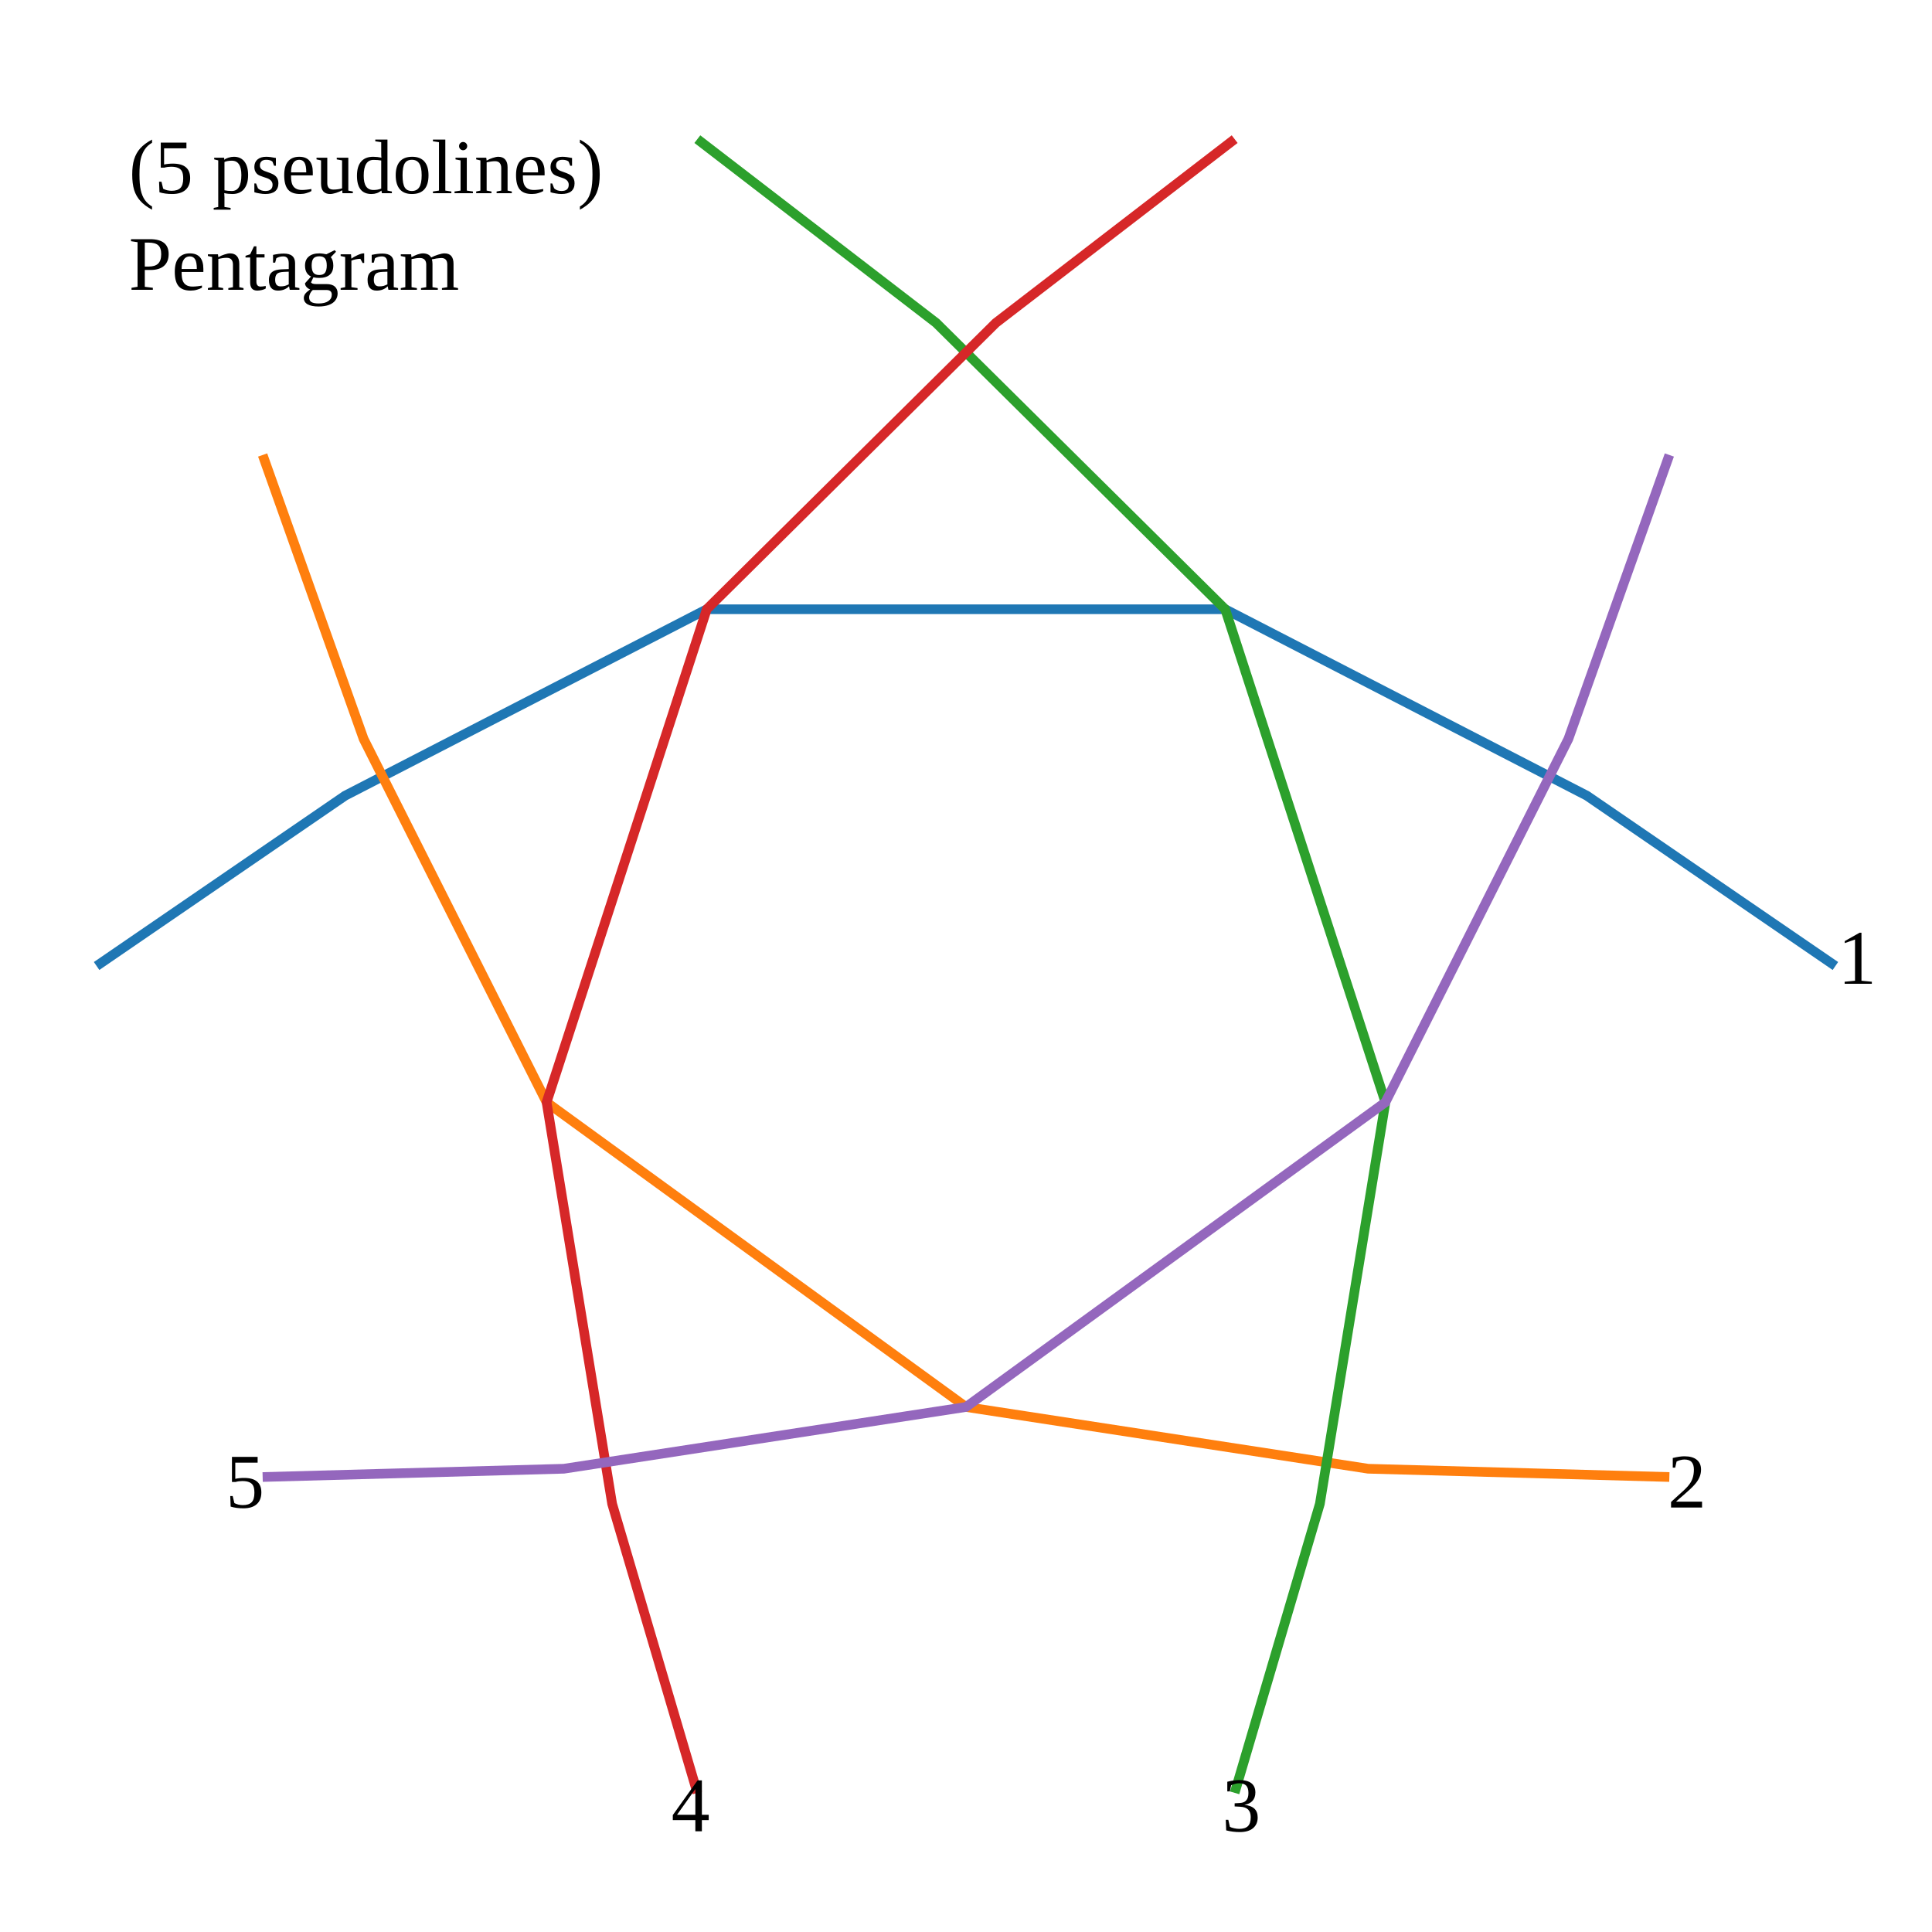
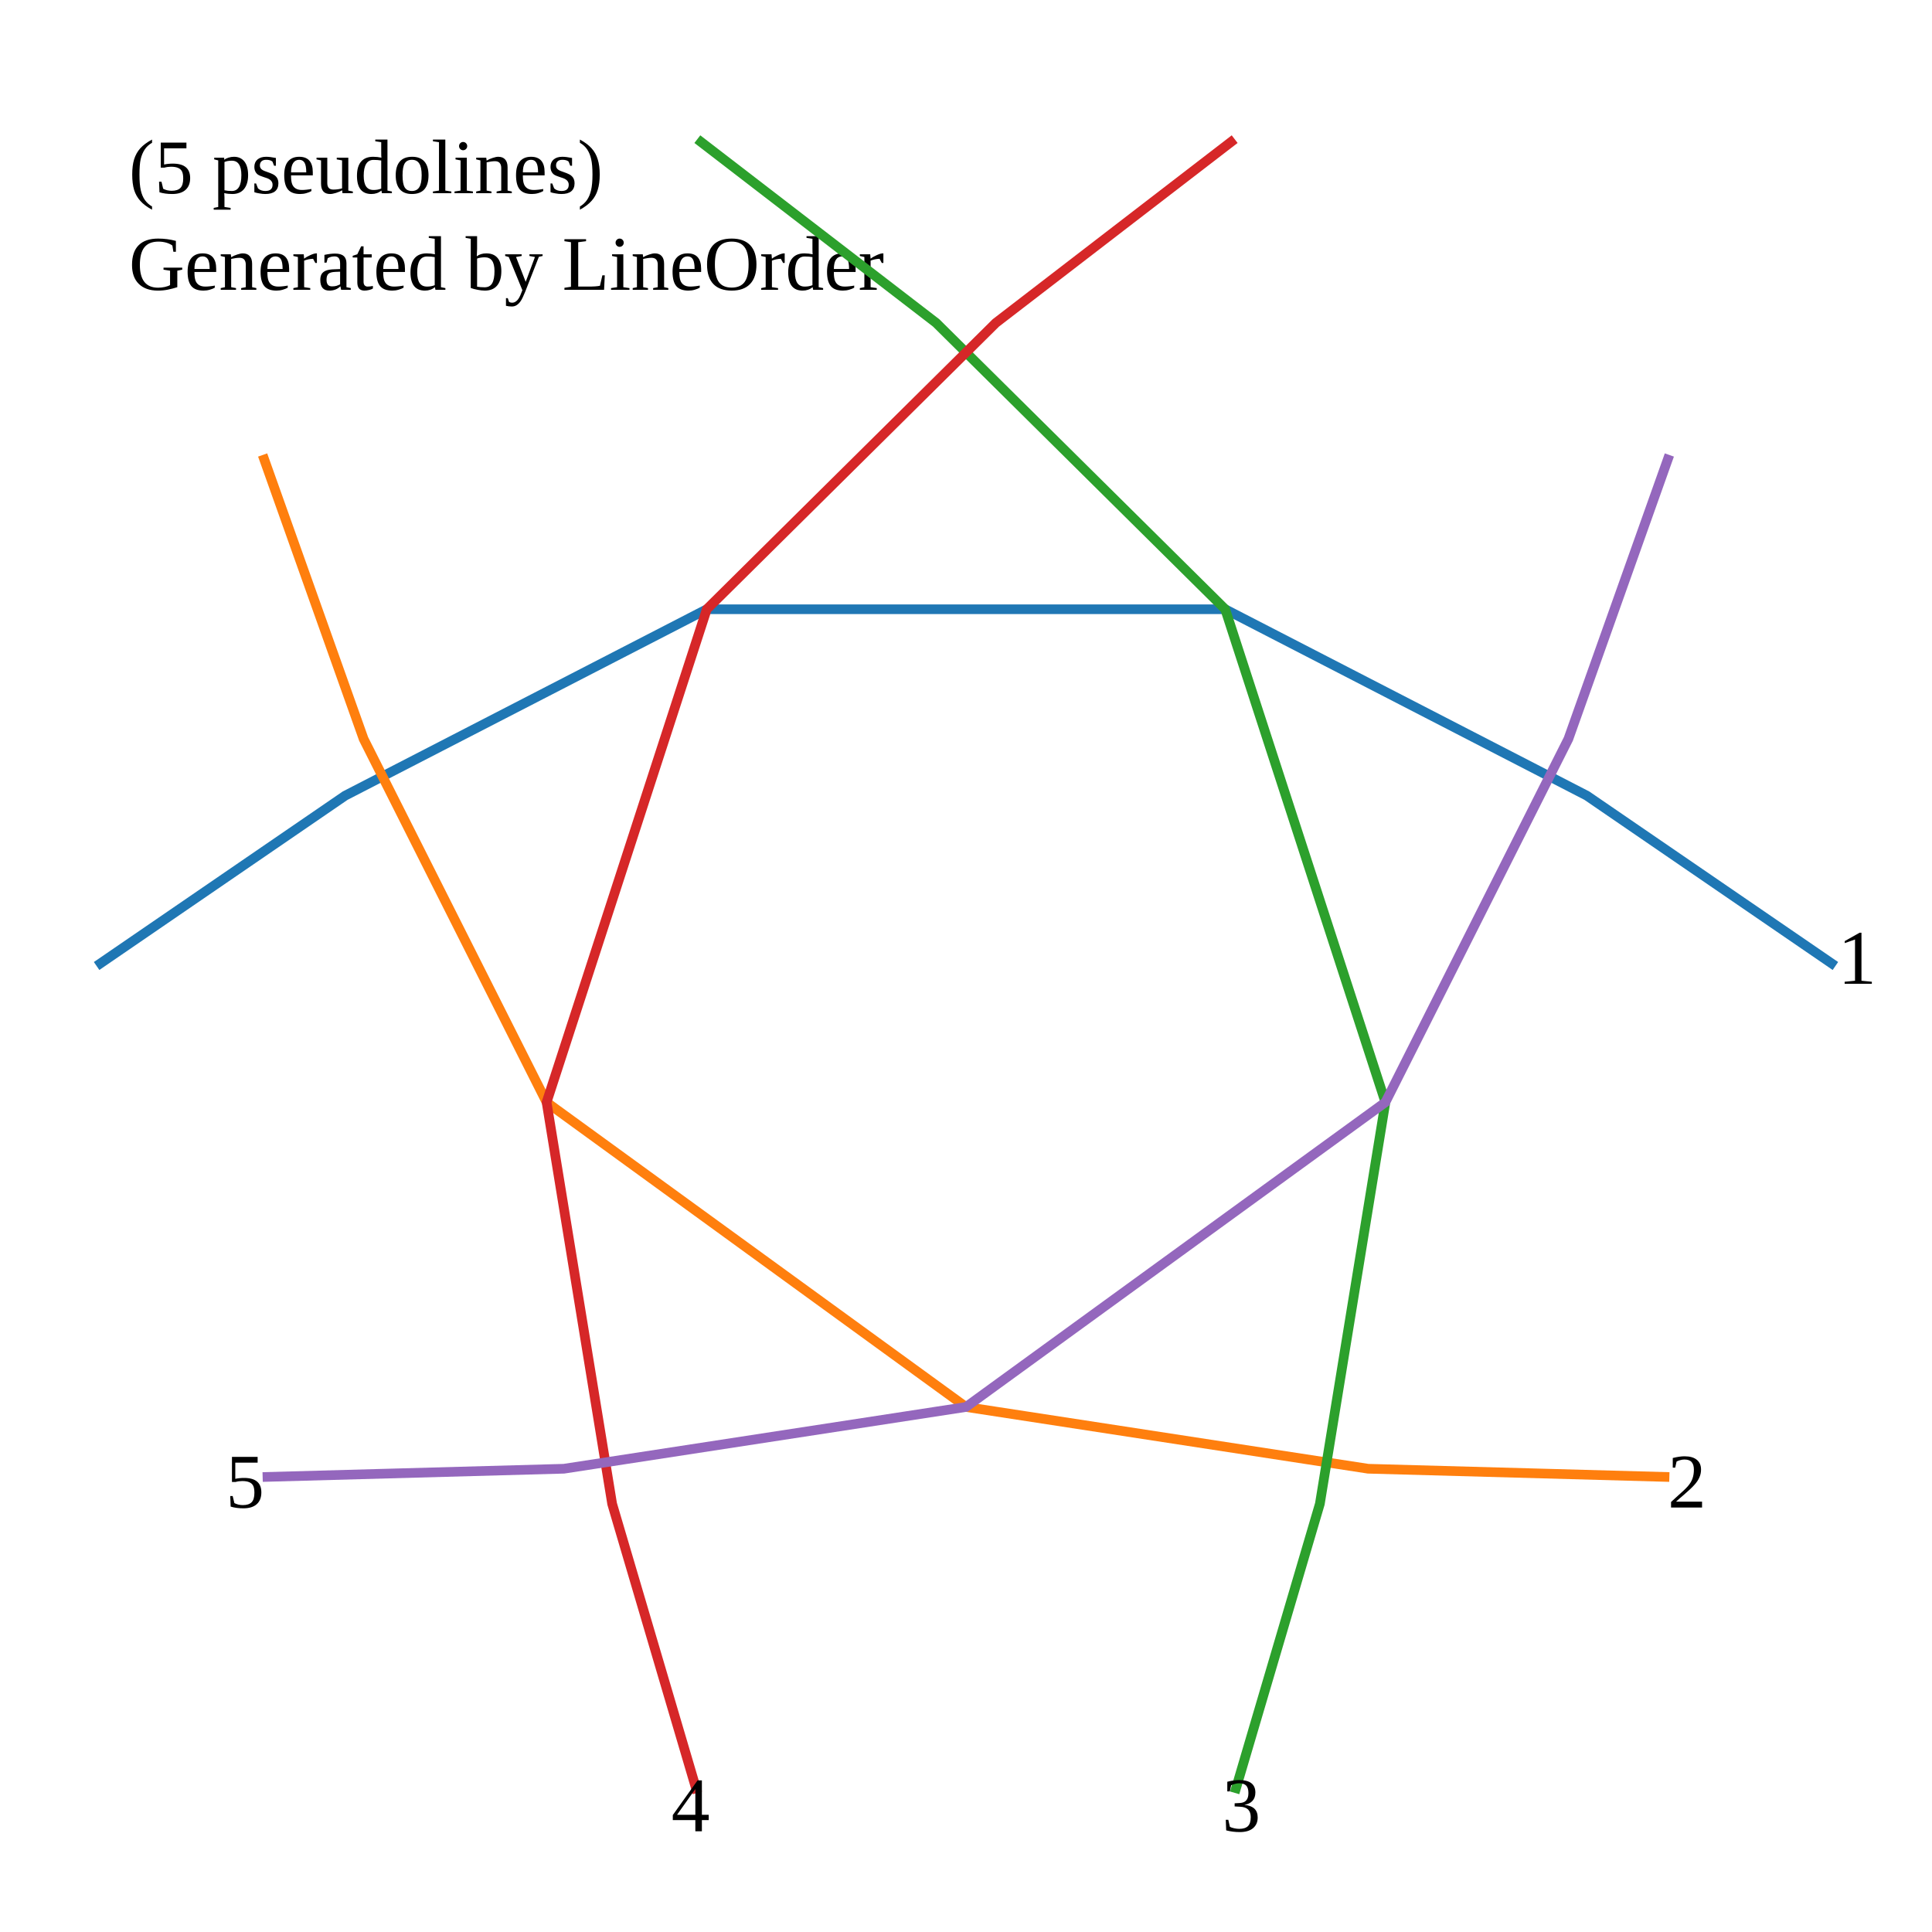
<svg xmlns="http://www.w3.org/2000/svg" width="300.0px" height="300.0px" viewBox="0px 0px 300.0px 300.0px" version="1.1" id="svg1=-body" xml:space="preserve">
  <style>
path { fill: none; stroke-width:1.5px }
    </style>
  <rect width="100%" height="100%" fill="white" />
  <text x="20" y="30">(5 pseudolines)</text>
-   <text x="20" y="45">Pentagram</text>
+   <text x="20" y="45">Generated by LineOrder</text>
  <path id="line1" style="stroke:#1f77b4" d="M 285.0 150.0 L 285.0 150.0 246.406 123.55 190.249 94.602 109.751 94.602 53.594 123.55 15.0 150" />
  <path id="line2" style="stroke:#ff7f0e" d="M 259.217 229.351 L 259.217 229.351 212.447 228.065 150 218.476 84.875 171.16 56.459 114.733 40.783 70.649" />
  <path id="line3" style="stroke:#2ca02c" d="M 191.717 278.393 L 191.717 278.393 204.947 233.514 215.125 171.16 190.249 94.602 145.365 50.139 108.283 21.607" />
  <path id="line4" style="stroke:#d62728" d="M 108.283 278.393 L 108.283 278.393 95.053 233.514 84.875 171.16 109.751 94.602 154.635 50.139 191.717 21.607" />
  <path id="line5" style="stroke:#9467bd" d="M 40.783 229.351 L 40.783 229.351 87.553 228.065 150 218.476 215.125 171.16 243.541 114.733 259.217 70.649" />
  <text text-anchor="middle" dominant-baseline="middle" x="288.375" y="150.0">1</text>
  <text text-anchor="middle" dominant-baseline="middle" x="261.948" y="231.335">2</text>
  <text text-anchor="middle" dominant-baseline="middle" x="192.76" y="281.602">3</text>
  <text text-anchor="middle" dominant-baseline="middle" x="107.24" y="281.602">4</text>
  <text text-anchor="middle" dominant-baseline="middle" x="38.052" y="231.335">5</text>
</svg>
